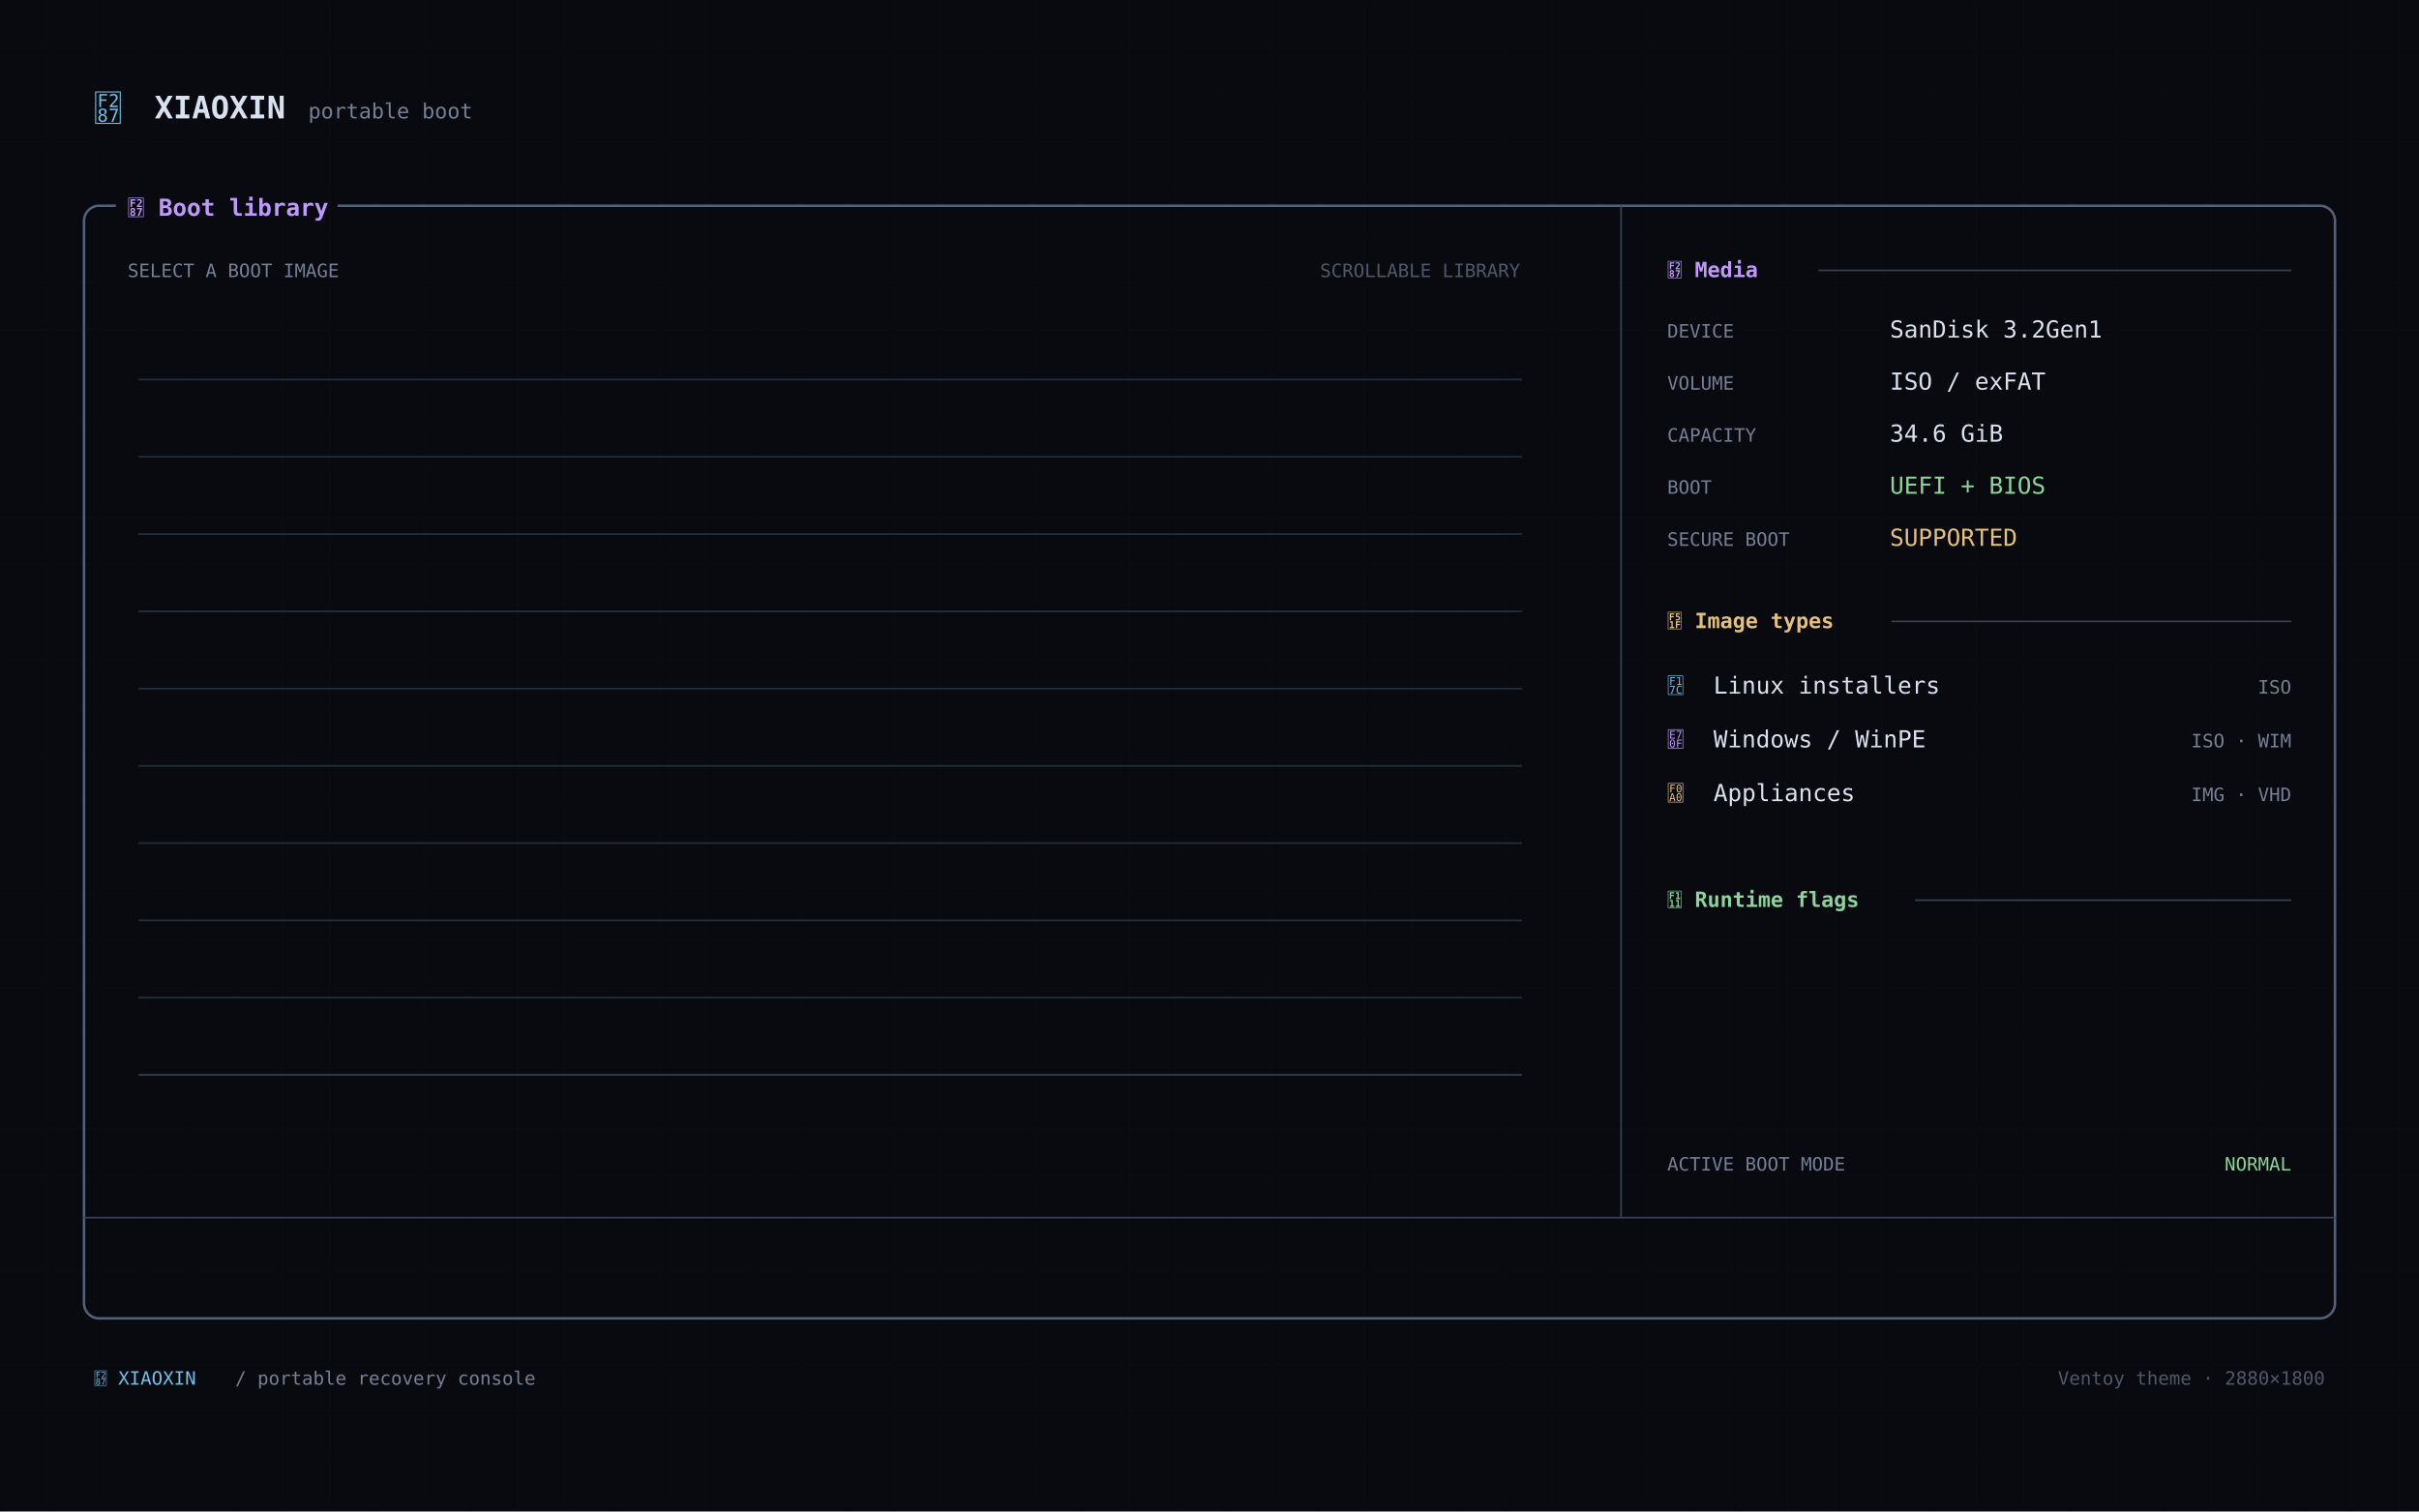
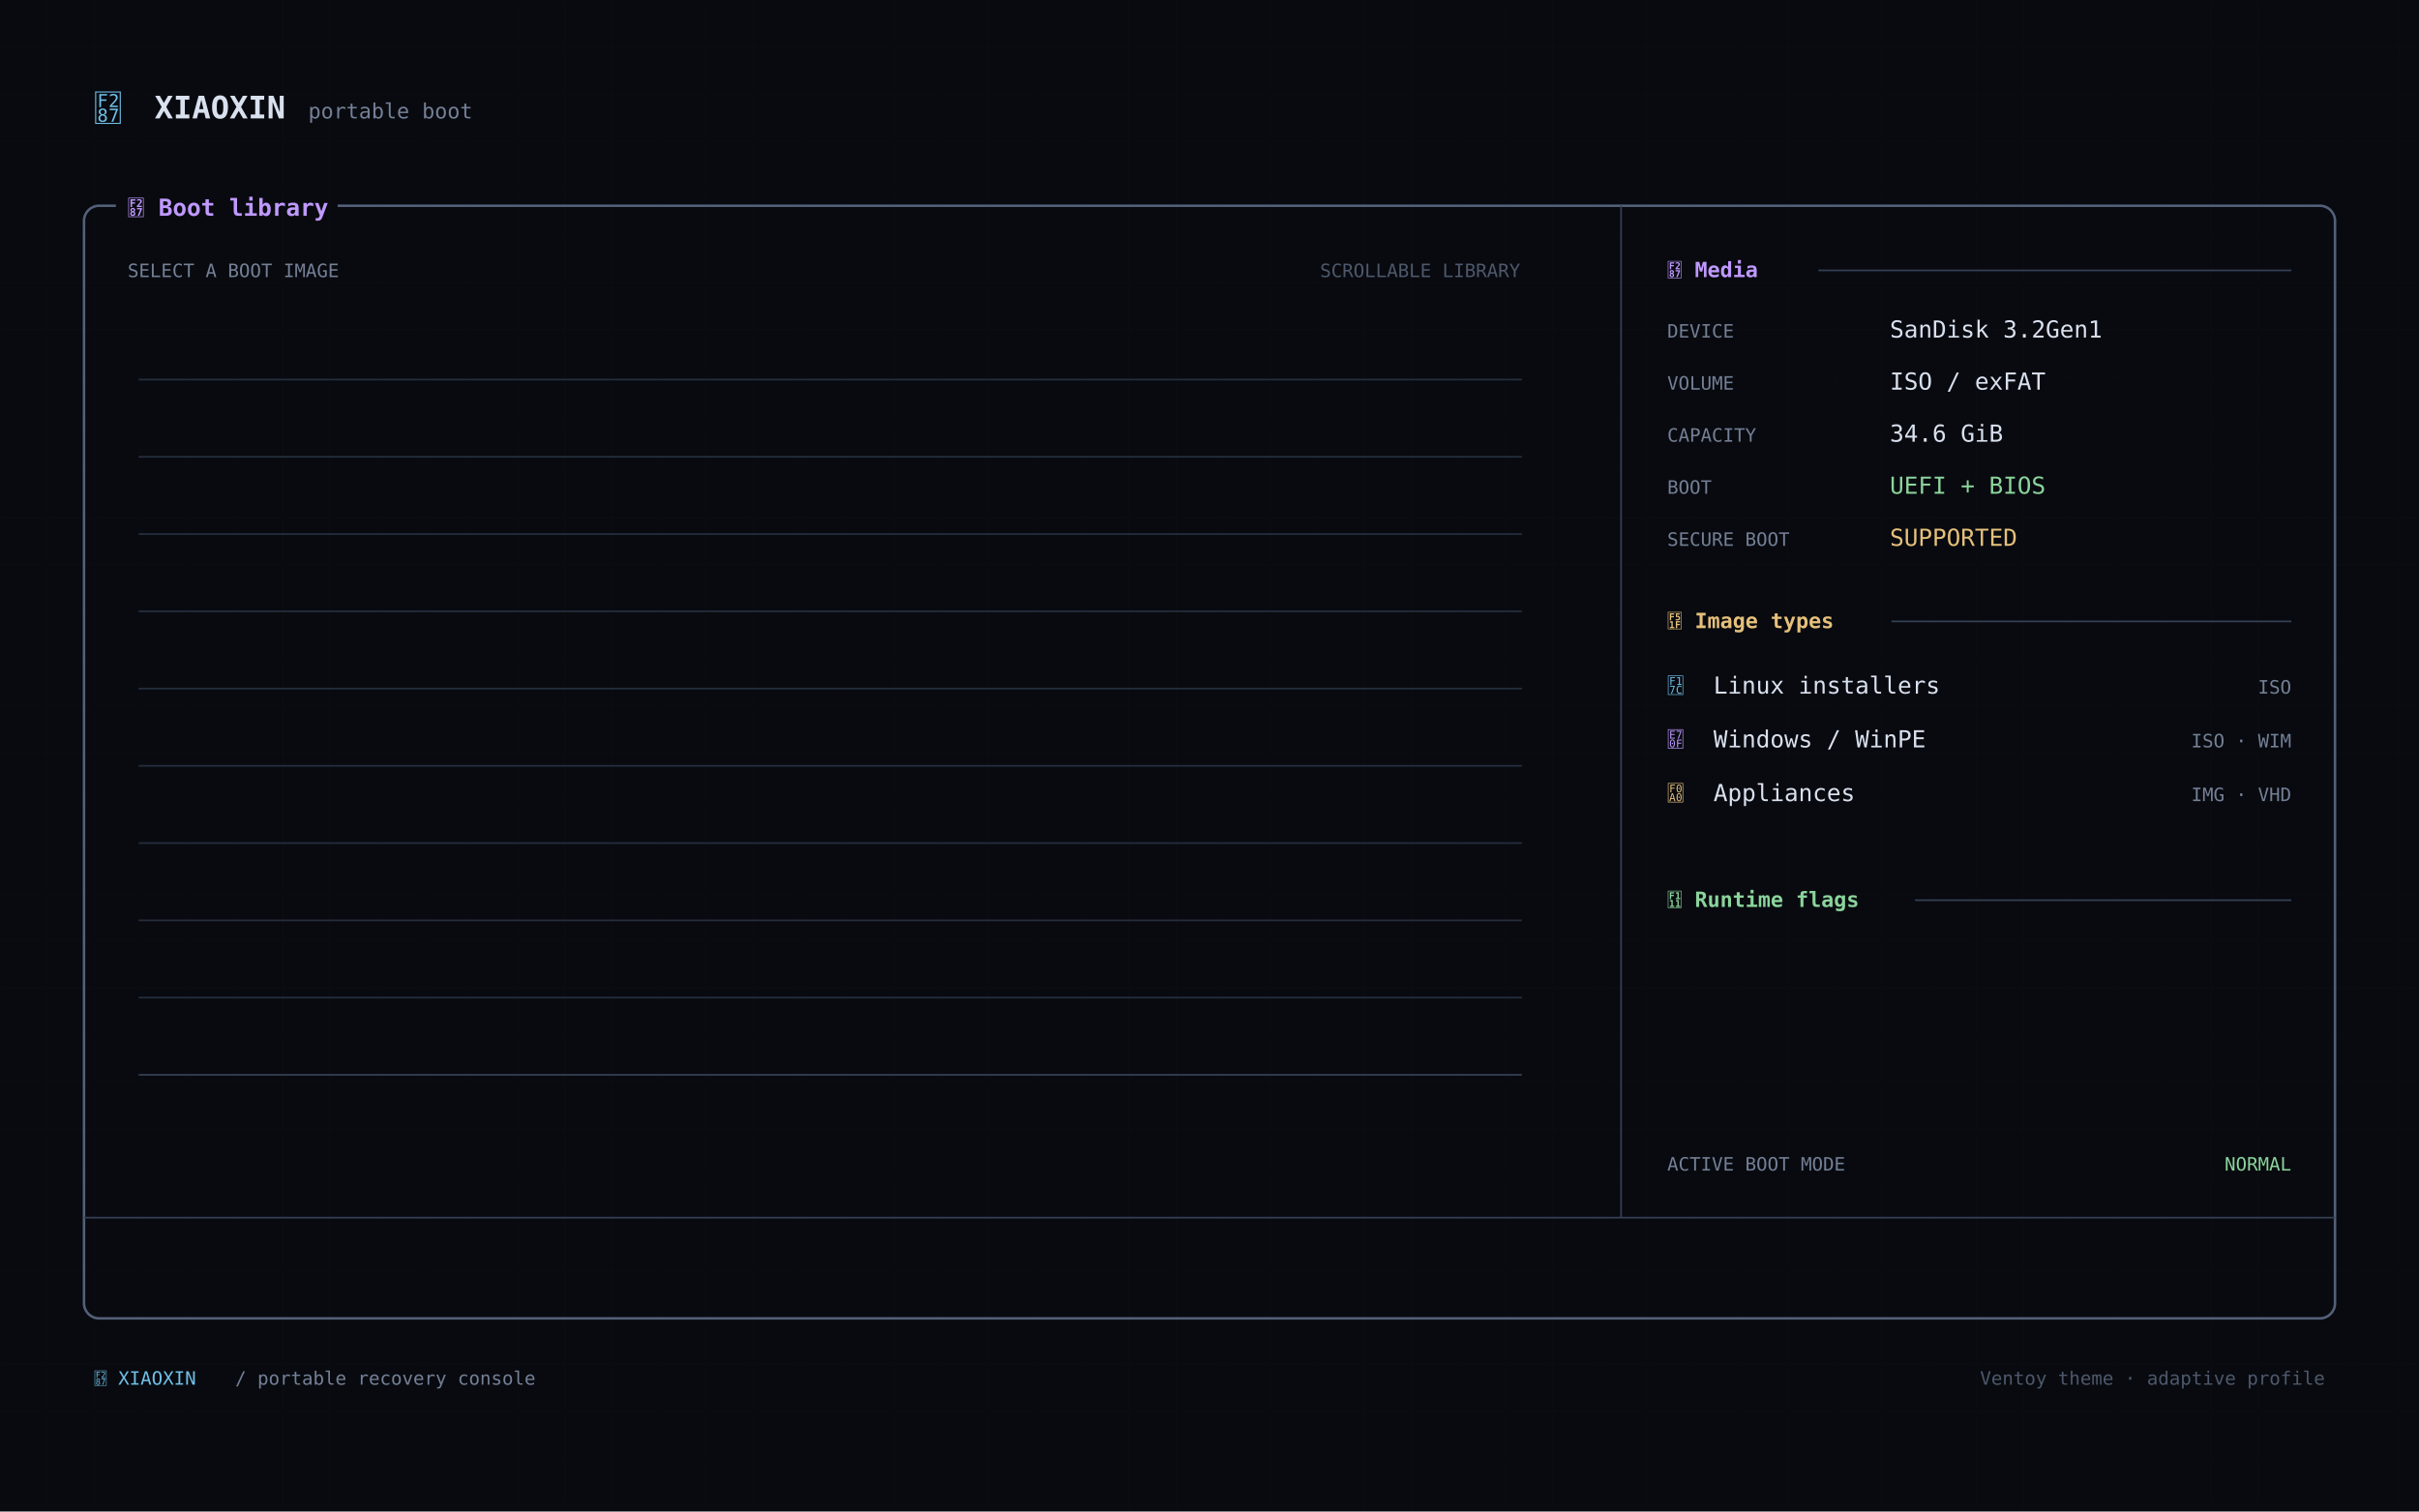
<svg xmlns="http://www.w3.org/2000/svg" width="2880" height="1800" viewBox="0 0 2880 1800">
  <defs>
    <pattern id="grid" width="56" height="56" patternUnits="userSpaceOnUse">
      <path d="M56 0H0V56" fill="none" stroke="#242b38" stroke-width="1" opacity="0.12" />
    </pattern>
    <style>
      .mono { font-family: "JetBrainsMono Nerd Font Mono", "JetBrains Mono", monospace; letter-spacing: 0; }
      .text { fill: #d9e0ee; }
      .muted { fill: #748096; }
      .dim { fill: #4d586b; }
      .cyan { fill: #70c0e8; }
      .green { fill: #8bd49c; }
      .yellow { fill: #e5c07b; }
      .purple { fill: #c099ff; }
      .label { font-size: 25px; font-weight: 700; }
      .body { font-size: 28px; }
      .small { font-size: 22px; }
    </style>
  </defs>
  <rect width="2880" height="1800" fill="#080a0f" />
  <rect width="2880" height="1800" fill="url(#grid)" />
  <text x="112" y="145" class="mono cyan" font-size="47"></text>
  <text x="184" y="141" class="mono text" font-size="37" font-weight="800">XIAOXIN</text>
  <text x="367" y="141" class="mono muted" font-size="25">portable boot</text>
  <path d="M138 245            H118            A18 18 0 0 0 100 263            V1552            A18 18 0 0 0 118 1570            H2762            A18 18 0 0 0 2780 1552            V263            A18 18 0 0 0 2762 245            H402" fill="none" stroke="#536079" stroke-width="3" />
  <text x="152" y="257" class="mono purple" font-size="28" font-weight="800">  Boot library</text>
  <line x1="1930" y1="245" x2="1930" y2="1450" stroke="#354055" stroke-width="2" />
  <line x1="100" y1="1450" x2="2780" y2="1450" stroke="#354055" stroke-width="2" />
  <text x="152" y="330" class="mono muted small">SELECT A BOOT IMAGE</text>
  <text x="1810" y="330" class="mono dim small" text-anchor="end">SCROLLABLE LIBRARY</text>
  <line x1="165" y1="452" x2="1812" y2="452" stroke="#252e3d" stroke-width="2" />
  <line x1="165" y1="544" x2="1812" y2="544" stroke="#252e3d" stroke-width="2" />
  <line x1="165" y1="636" x2="1812" y2="636" stroke="#252e3d" stroke-width="2" />
  <line x1="165" y1="728" x2="1812" y2="728" stroke="#252e3d" stroke-width="2" />
  <line x1="165" y1="820" x2="1812" y2="820" stroke="#252e3d" stroke-width="2" />
  <line x1="165" y1="912" x2="1812" y2="912" stroke="#252e3d" stroke-width="2" />
  <line x1="165" y1="1004" x2="1812" y2="1004" stroke="#252e3d" stroke-width="2" />
  <line x1="165" y1="1096" x2="1812" y2="1096" stroke="#252e3d" stroke-width="2" />
  <line x1="165" y1="1188" x2="1812" y2="1188" stroke="#252e3d" stroke-width="2" />
  <line x1="165" y1="1280" x2="1812" y2="1280" stroke="#354055" stroke-width="2" />
  <text x="1985" y="330" class="mono purple label">  Media</text>
  <line x1="2165" y1="322" x2="2728" y2="322" stroke="#354055" stroke-width="2" />
  <text x="1985" y="402" class="mono muted small">DEVICE</text>
  <text x="2250" y="402" class="mono text body">SanDisk 3.2Gen1</text>
  <text x="1985" y="464" class="mono muted small">VOLUME</text>
  <text x="2250" y="464" class="mono text body">ISO  /  exFAT</text>
  <text x="1985" y="526" class="mono muted small">CAPACITY</text>
  <text x="2250" y="526" class="mono text body">34.6 GiB</text>
  <text x="1985" y="588" class="mono muted small">BOOT</text>
  <text x="2250" y="588" class="mono green body">UEFI  +  BIOS</text>
  <text x="1985" y="650" class="mono muted small">SECURE BOOT</text>
  <text x="2250" y="650" class="mono yellow body">SUPPORTED</text>
  <text x="1985" y="748" class="mono yellow label">  Image types</text>
  <line x1="2252" y1="740" x2="2728" y2="740" stroke="#354055" stroke-width="2" />
  <text x="1985" y="826" class="mono cyan body"></text>
  <text x="2040" y="826" class="mono text body">Linux installers</text>
  <text x="2728" y="826" class="mono muted small" text-anchor="end">ISO</text>
  <text x="1985" y="890" class="mono purple body"></text>
  <text x="2040" y="890" class="mono text body">Windows / WinPE</text>
  <text x="2728" y="890" class="mono muted small" text-anchor="end">ISO · WIM</text>
  <text x="1985" y="954" class="mono yellow body"></text>
  <text x="2040" y="954" class="mono text body">Appliances</text>
  <text x="2728" y="954" class="mono muted small" text-anchor="end">IMG · VHD</text>
  <text x="1985" y="1080" class="mono green label">  Runtime flags</text>
  <line x1="2280" y1="1072" x2="2728" y2="1072" stroke="#354055" stroke-width="2" />
  <text x="1985" y="1394" class="mono muted small">ACTIVE BOOT MODE</text>
  <text x="2728" y="1394" class="mono green small" text-anchor="end">NORMAL</text>
  <text x="112" y="1649" class="mono cyan small">  XIAOXIN</text>
  <text x="280" y="1649" class="mono muted small">/ portable recovery console</text>
-   <text x="2768" y="1649" class="mono dim small" text-anchor="end">Ventoy theme · 2880×1800</text>
+   <text x="2768" y="1649" class="mono dim small" text-anchor="end">Ventoy theme · adaptive profile</text>
</svg>
